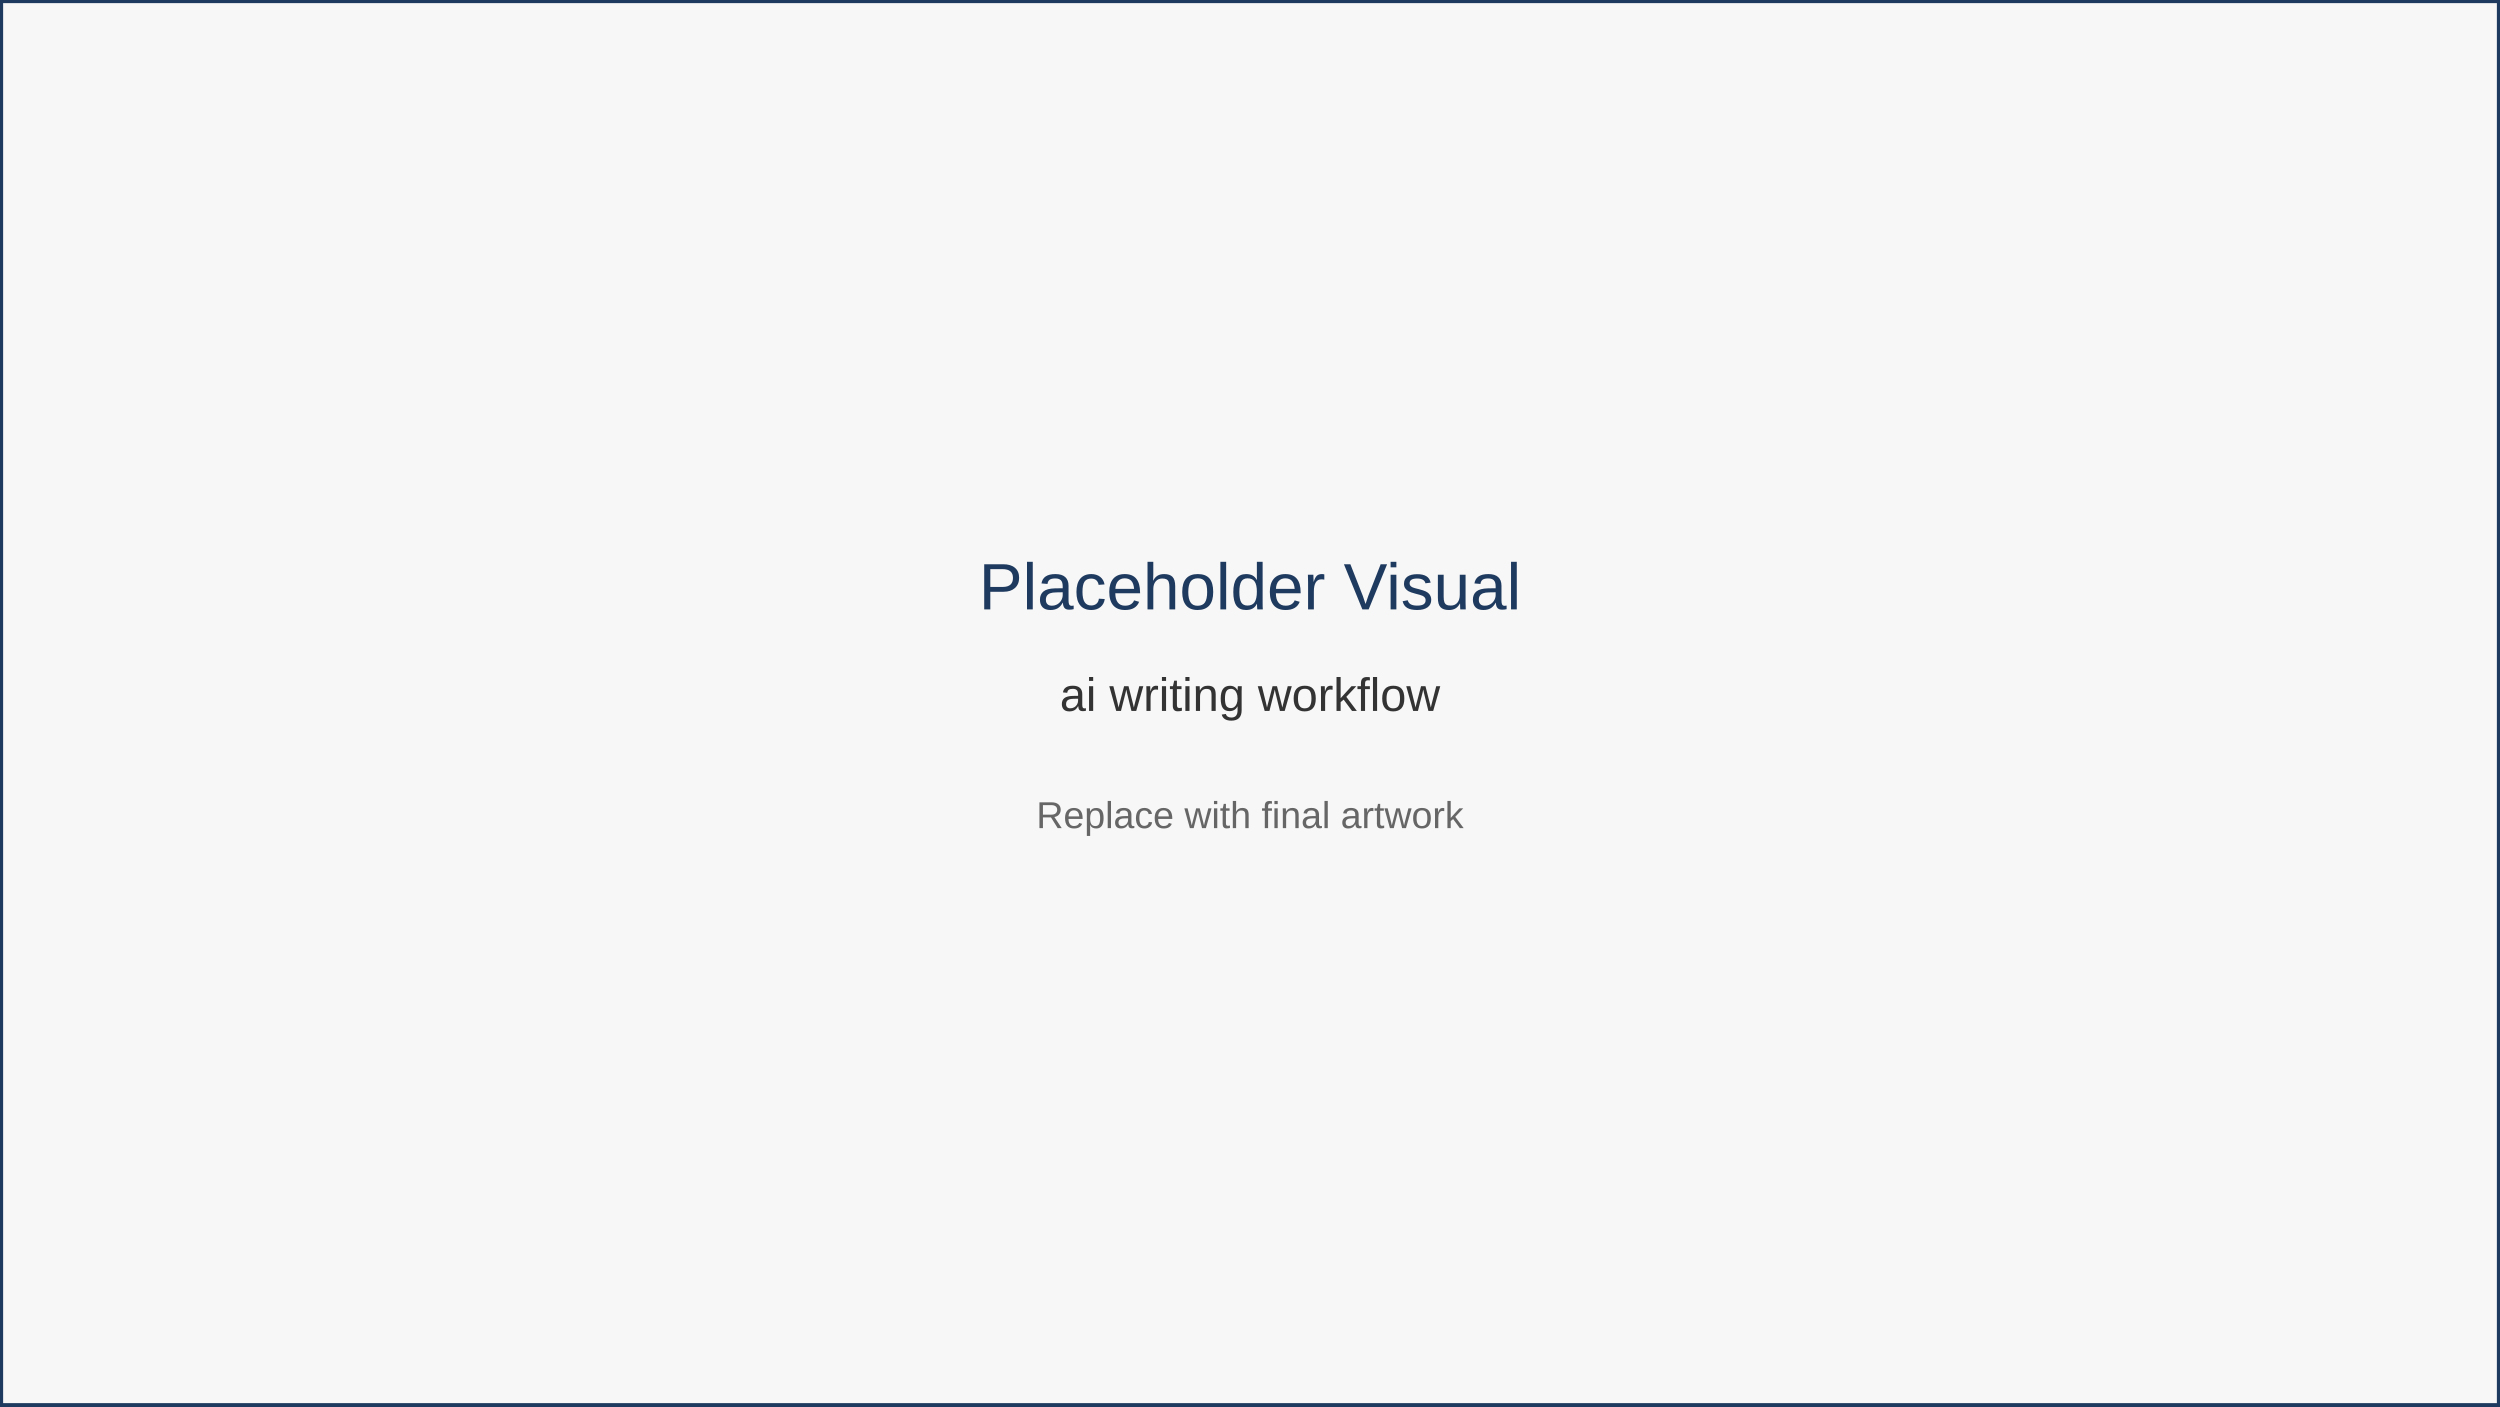
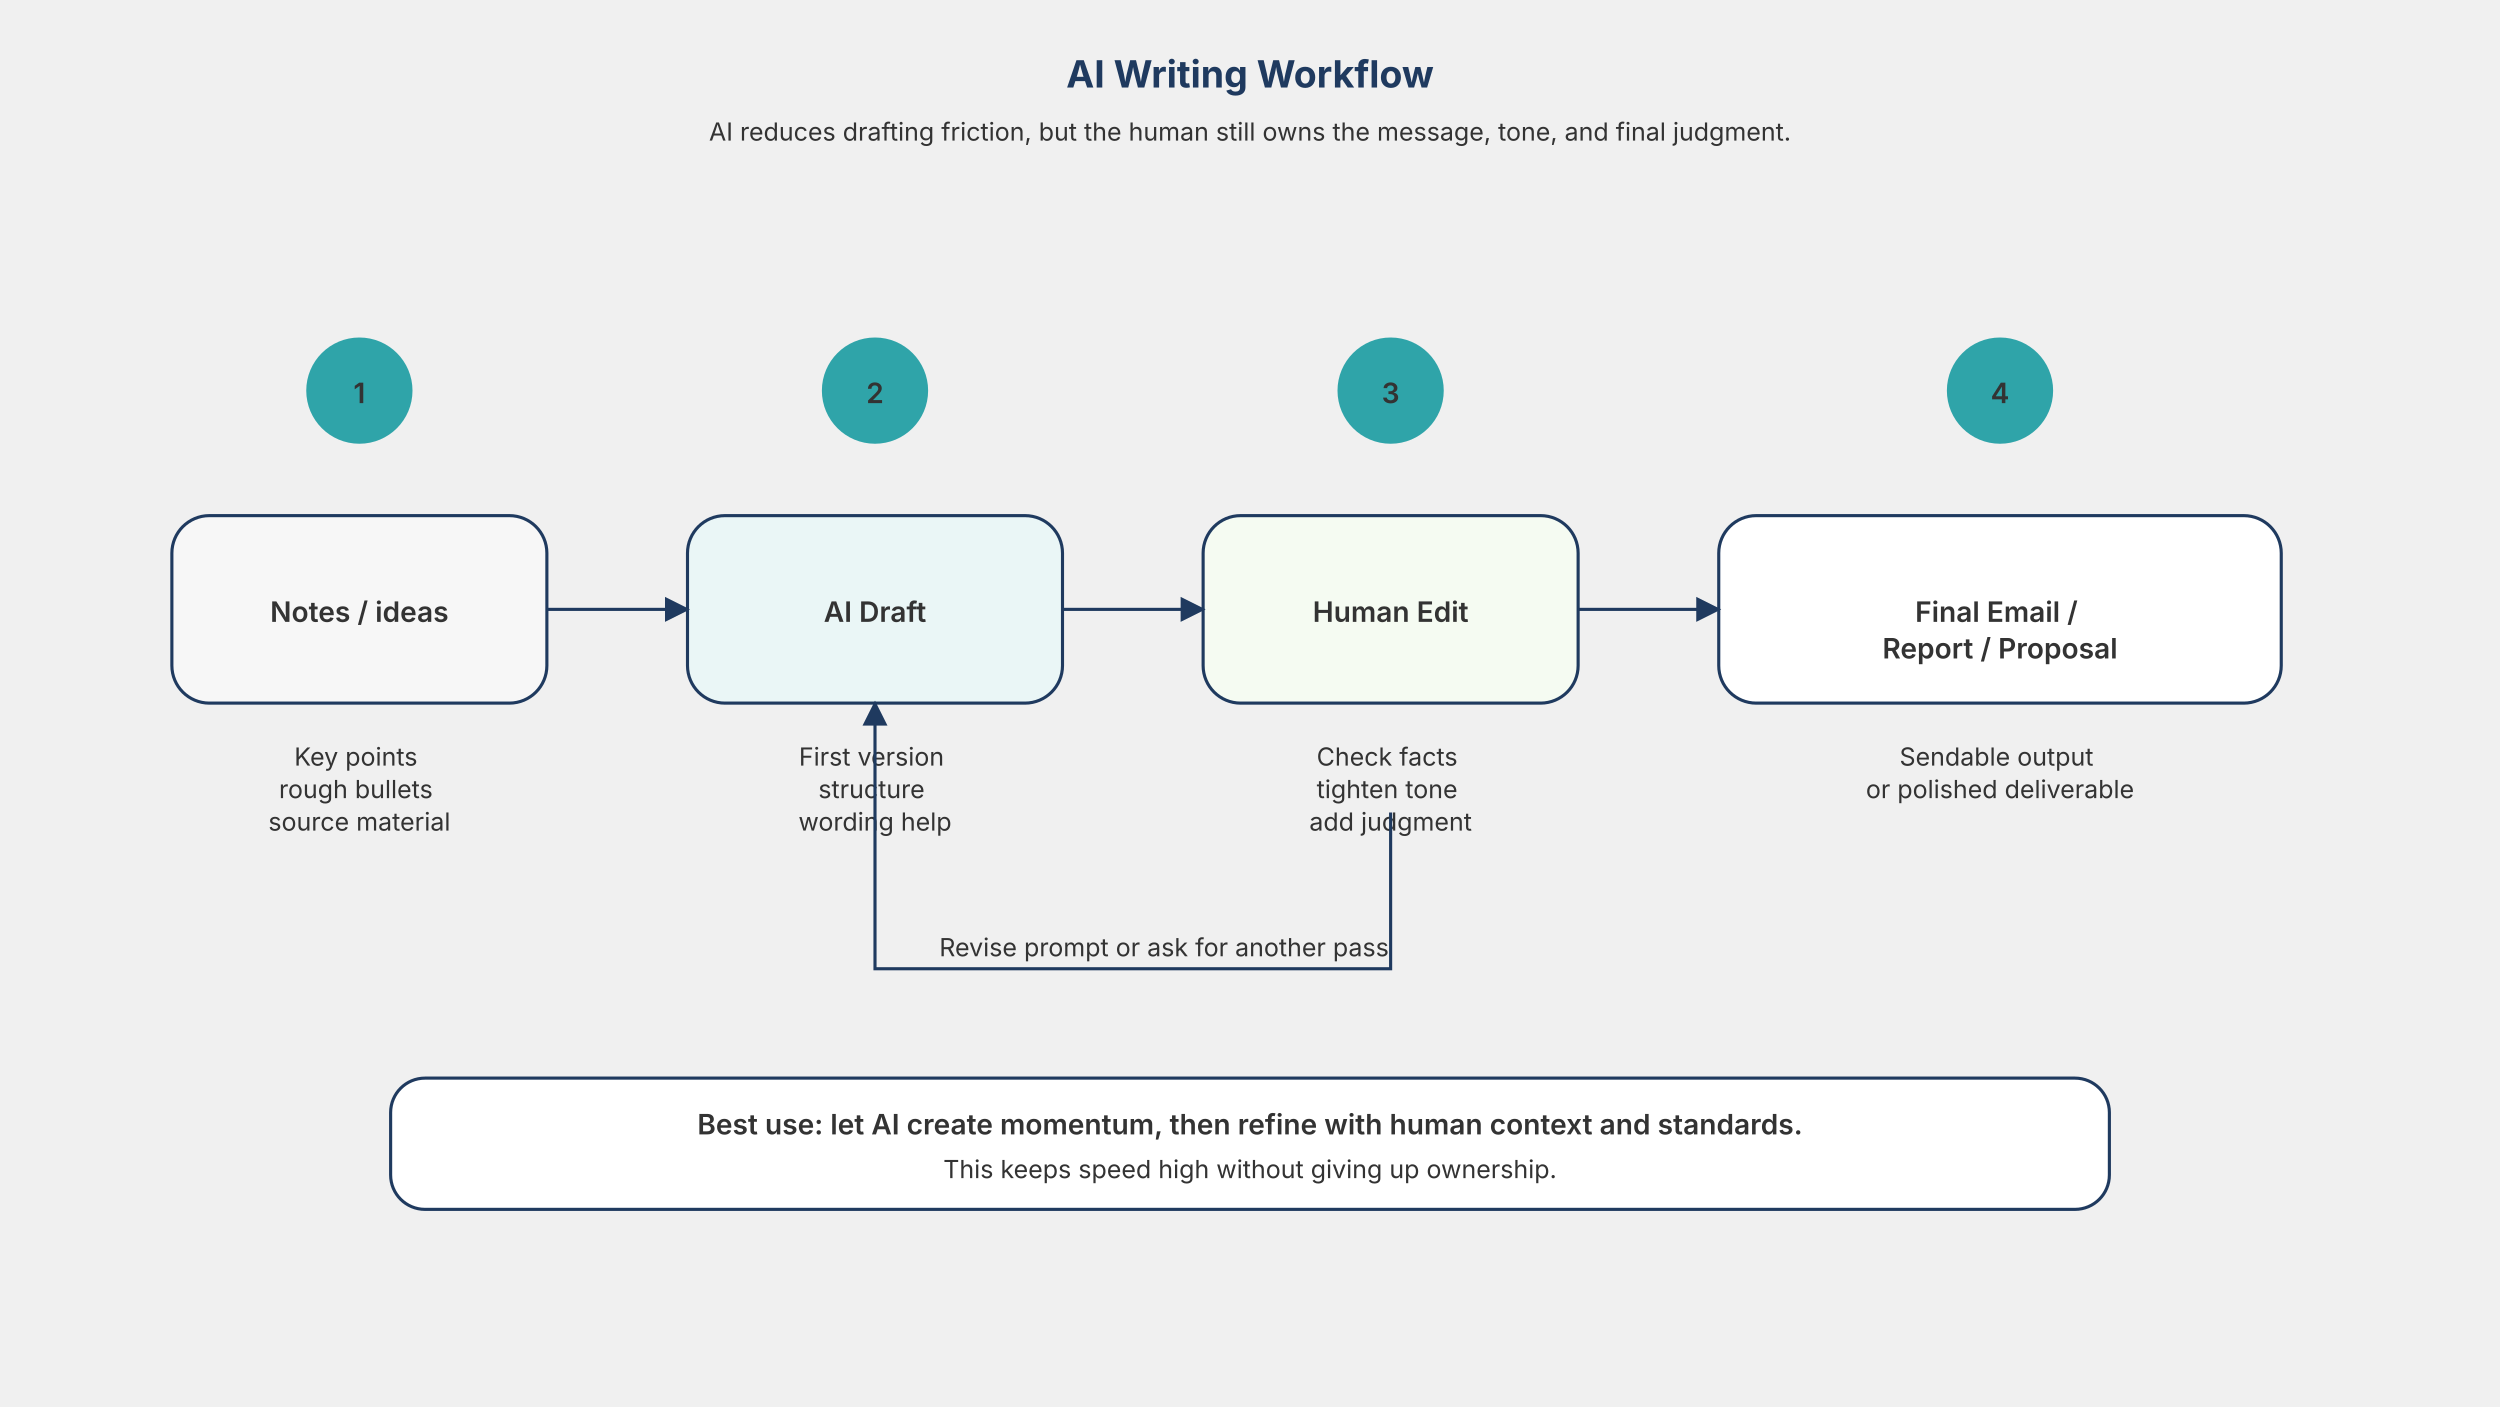
- <svg xmlns="http://www.w3.org/2000/svg" width="1600" height="900" viewBox="0 0 1600 900">
-   <rect width="1600" height="900" fill="#F7F7F7" stroke="#1F3A5F" stroke-width="4" />
-   <text x="800" y="390" text-anchor="middle" font-family="Arial, sans-serif" font-size="42" fill="#1F3A5F">
-     Placeholder Visual
+ <svg xmlns="http://www.w3.org/2000/svg" width="1600" height="900" viewBox="0 0 1600 900" fill="none">
+   <defs>
+     <marker id="arrow" viewBox="0 0 10 10" refX="9" refY="5" markerWidth="8" markerHeight="8" orient="auto-start-reverse">
+       <path d="M 0 0 L 10 5 L 0 10 z" fill="#1F3A5F" />
+     </marker>
+     <style>
+       text { font-family: Inter, Arial, sans-serif; fill: #333333; }
+       .title { font-size: 24px; font-weight: 700; fill: #1F3A5F; }
+       .label { font-size: 18px; font-weight: 600; }
+       .body { font-size: 16px; }
+       .small { font-size: 14px; }
+       .box { stroke: #1F3A5F; stroke-width: 2; }
+       .arrow { stroke: #1F3A5F; stroke-width: 2; fill: none; marker-end: url(#arrow); }
+       .dashed { stroke-dasharray: 8 8; }
+       .icon-circle { fill: #2FA4A9; }
+       .muted { fill: #F7F7F7; }
+     </style>
+   </defs>
+   <text x="800" y="56" text-anchor="middle" class="title">
+     <tspan x="800" dy="0">AI Writing Workflow</tspan>
  </text>
-   <text x="800" y="455" text-anchor="middle" font-family="Arial, sans-serif" font-size="30" fill="#333333">
-     ai writing workflow
+   <text x="800" y="90" text-anchor="middle" class="body">
+     <tspan x="800" dy="0">AI reduces drafting friction, but the human still owns the message, tone, and final judgment.</tspan>
  </text>
-   <text x="800" y="530" text-anchor="middle" font-family="Arial, sans-serif" font-size="24" fill="#666666">
-     Replace with final artwork
+   <rect x="110" y="330" width="240" height="120" rx="24" fill="#F7F7F7" class="box" />
+   <text x="230.0" y="398" text-anchor="middle" class="label">
+     <tspan x="230.0" dy="0">Notes / ideas</tspan>
+   </text>
+   <rect x="440" y="330" width="240" height="120" rx="24" fill="#EAF6F6" class="box" />
+   <text x="560.0" y="398" text-anchor="middle" class="label">
+     <tspan x="560.0" dy="0">AI Draft</tspan>
+   </text>
+   <rect x="770" y="330" width="240" height="120" rx="24" fill="#F5FBF2" class="box" />
+   <text x="890.0" y="398" text-anchor="middle" class="label">
+     <tspan x="890.0" dy="0">Human Edit</tspan>
+   </text>
+   <rect x="1100" y="330" width="360" height="120" rx="24" fill="#FFFFFF" class="box" />
+   <text x="1280.0" y="398" text-anchor="middle" class="label">
+     <tspan x="1280.0" dy="0">Final Email /</tspan>
+     <tspan x="1280.0" dy="1.3em">Report / Proposal</tspan>
+   </text>
+   <line x1="350" y1="390" x2="440" y2="390" class="arrow" />
+   <line x1="680" y1="390" x2="770" y2="390" class="arrow" />
+   <line x1="1010" y1="390" x2="1100" y2="390" class="arrow" />
+   <circle cx="230" cy="250" r="34" class="icon-circle" />
+   <text x="230" y="258" text-anchor="middle" class="label">
+     <tspan x="230" dy="0">1</tspan>
+   </text>
+   <circle cx="560" cy="250" r="34" class="icon-circle" />
+   <text x="560" y="258" text-anchor="middle" class="label">
+     <tspan x="560" dy="0">2</tspan>
+   </text>
+   <circle cx="890" cy="250" r="34" class="icon-circle" />
+   <text x="890" y="258" text-anchor="middle" class="label">
+     <tspan x="890" dy="0">3</tspan>
+   </text>
+   <circle cx="1280" cy="250" r="34" class="icon-circle" />
+   <text x="1280" y="258" text-anchor="middle" class="label">
+     <tspan x="1280" dy="0">4</tspan>
+   </text>
+   <text x="230" y="490" text-anchor="middle" class="body">
+     <tspan x="230" dy="0">Key points</tspan>
+     <tspan x="230" dy="1.3em">rough bullets</tspan>
+     <tspan x="230" dy="1.3em">source material</tspan>
+   </text>
+   <text x="560" y="490" text-anchor="middle" class="body">
+     <tspan x="560" dy="0">First version</tspan>
+     <tspan x="560" dy="1.3em">structure</tspan>
+     <tspan x="560" dy="1.3em">wording help</tspan>
+   </text>
+   <text x="890" y="490" text-anchor="middle" class="body">
+     <tspan x="890" dy="0">Check facts</tspan>
+     <tspan x="890" dy="1.3em">tighten tone</tspan>
+     <tspan x="890" dy="1.3em">add judgment</tspan>
+   </text>
+   <text x="1280" y="490" text-anchor="middle" class="body">
+     <tspan x="1280" dy="0">Sendable output</tspan>
+     <tspan x="1280" dy="1.3em">or polished deliverable</tspan>
+   </text>
+   <path d="M890 520 V620 H560 V450" class="arrow" />
+   <text x="745" y="612" text-anchor="middle" class="body">
+     <tspan x="745" dy="0">Revise prompt or ask for another pass</tspan>
+   </text>
+   <rect x="250" y="690" width="1100" height="84" rx="22" fill="#FFFFFF" class="box" />
+   <text x="800" y="726" text-anchor="middle" class="label">
+     <tspan x="800" dy="0">Best use: let AI create momentum, then refine with human context and standards.</tspan>
+   </text>
+   <text x="800" y="754" text-anchor="middle" class="body">
+     <tspan x="800" dy="0">This keeps speed high without giving up ownership.</tspan>
  </text>
</svg>
